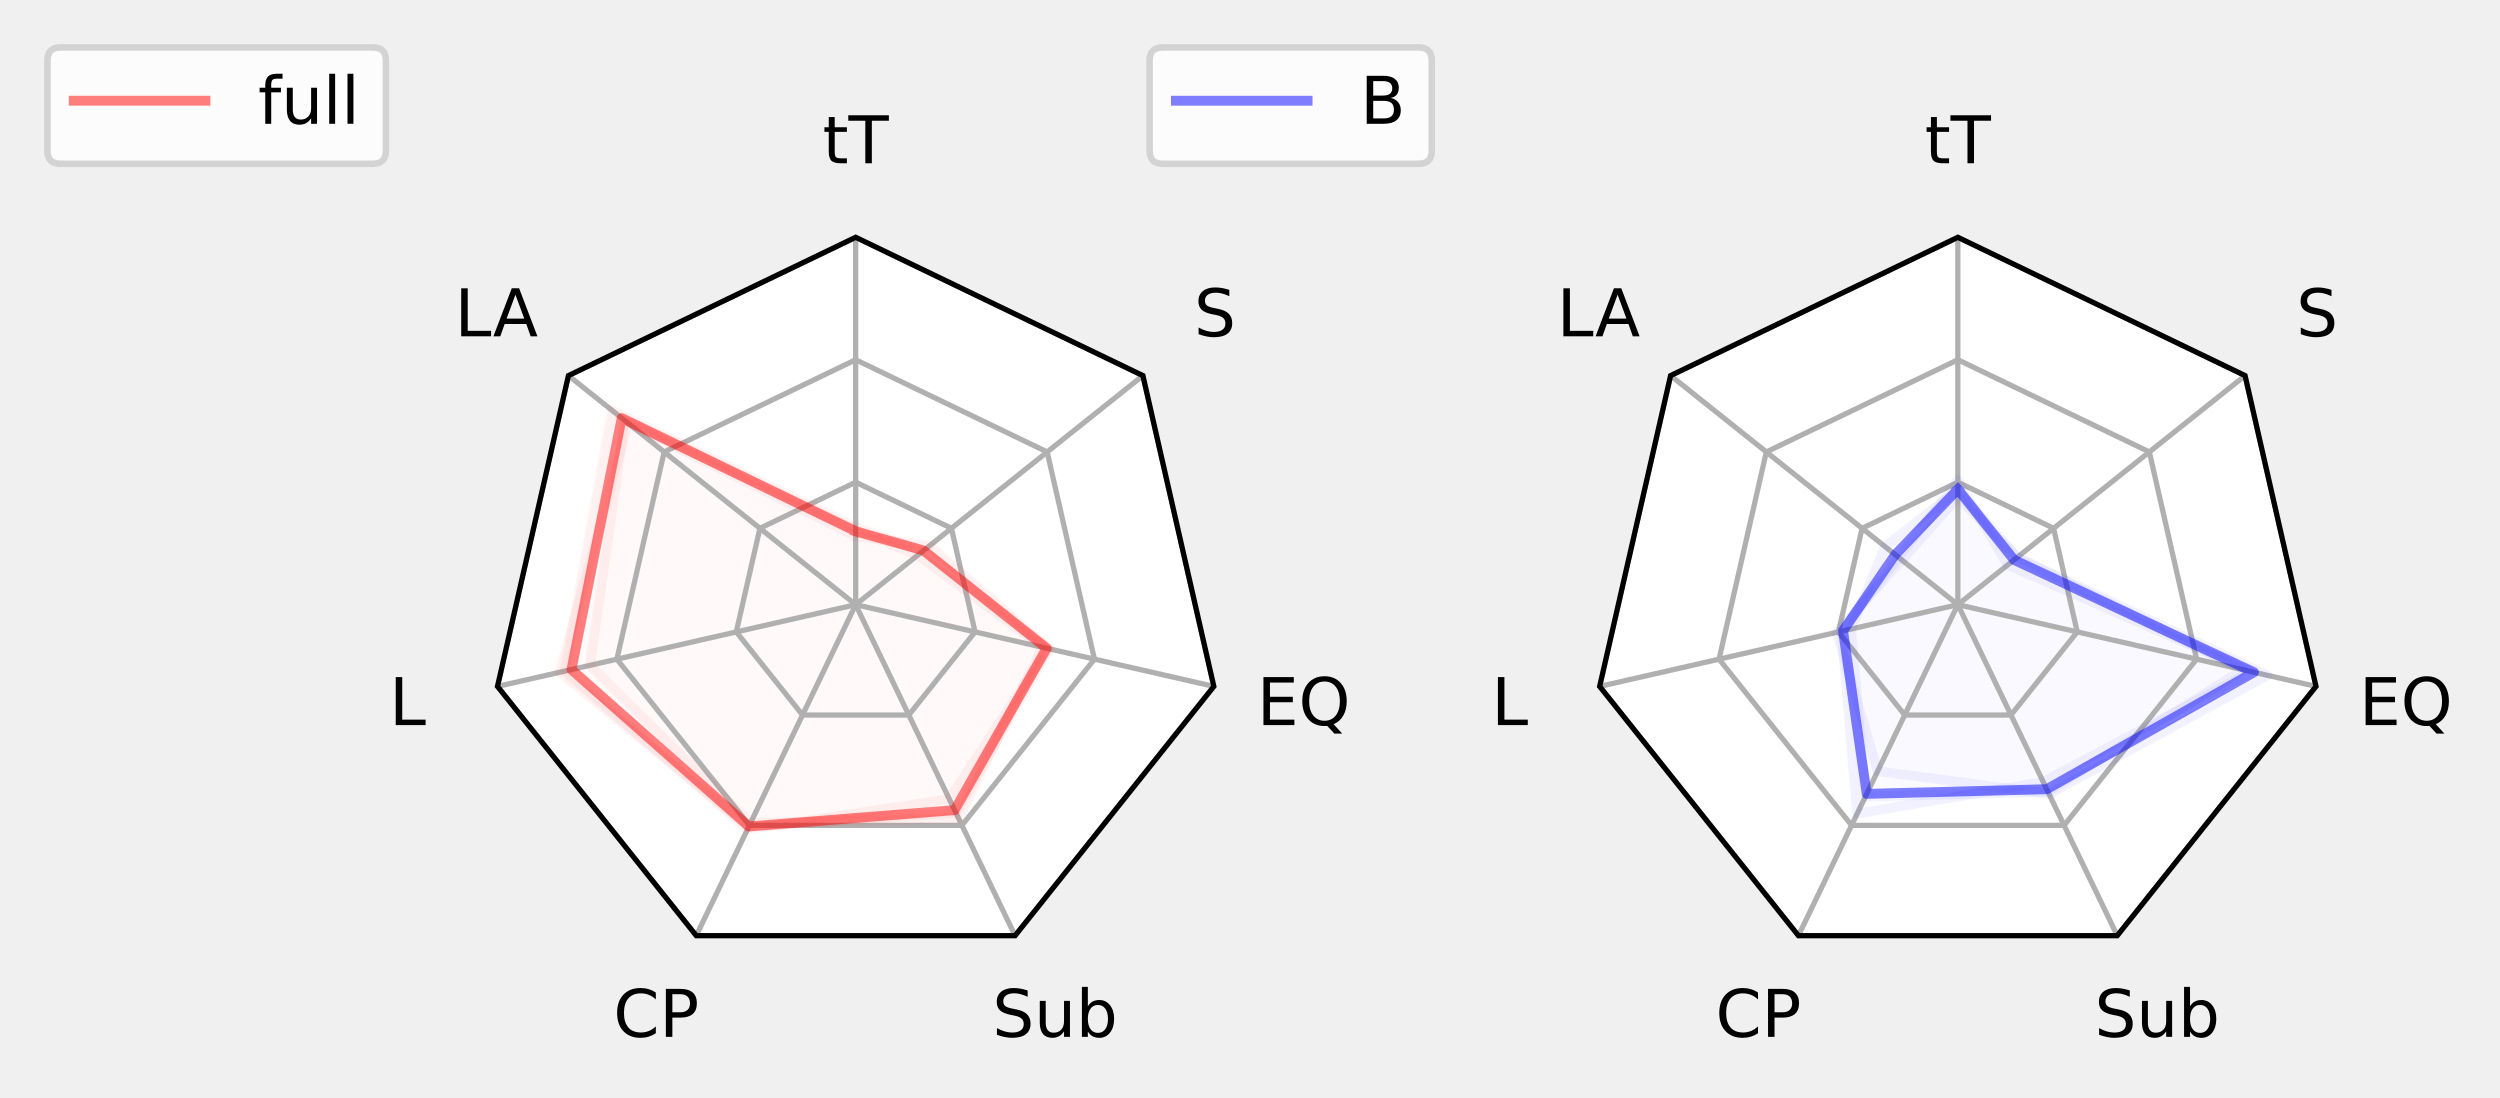
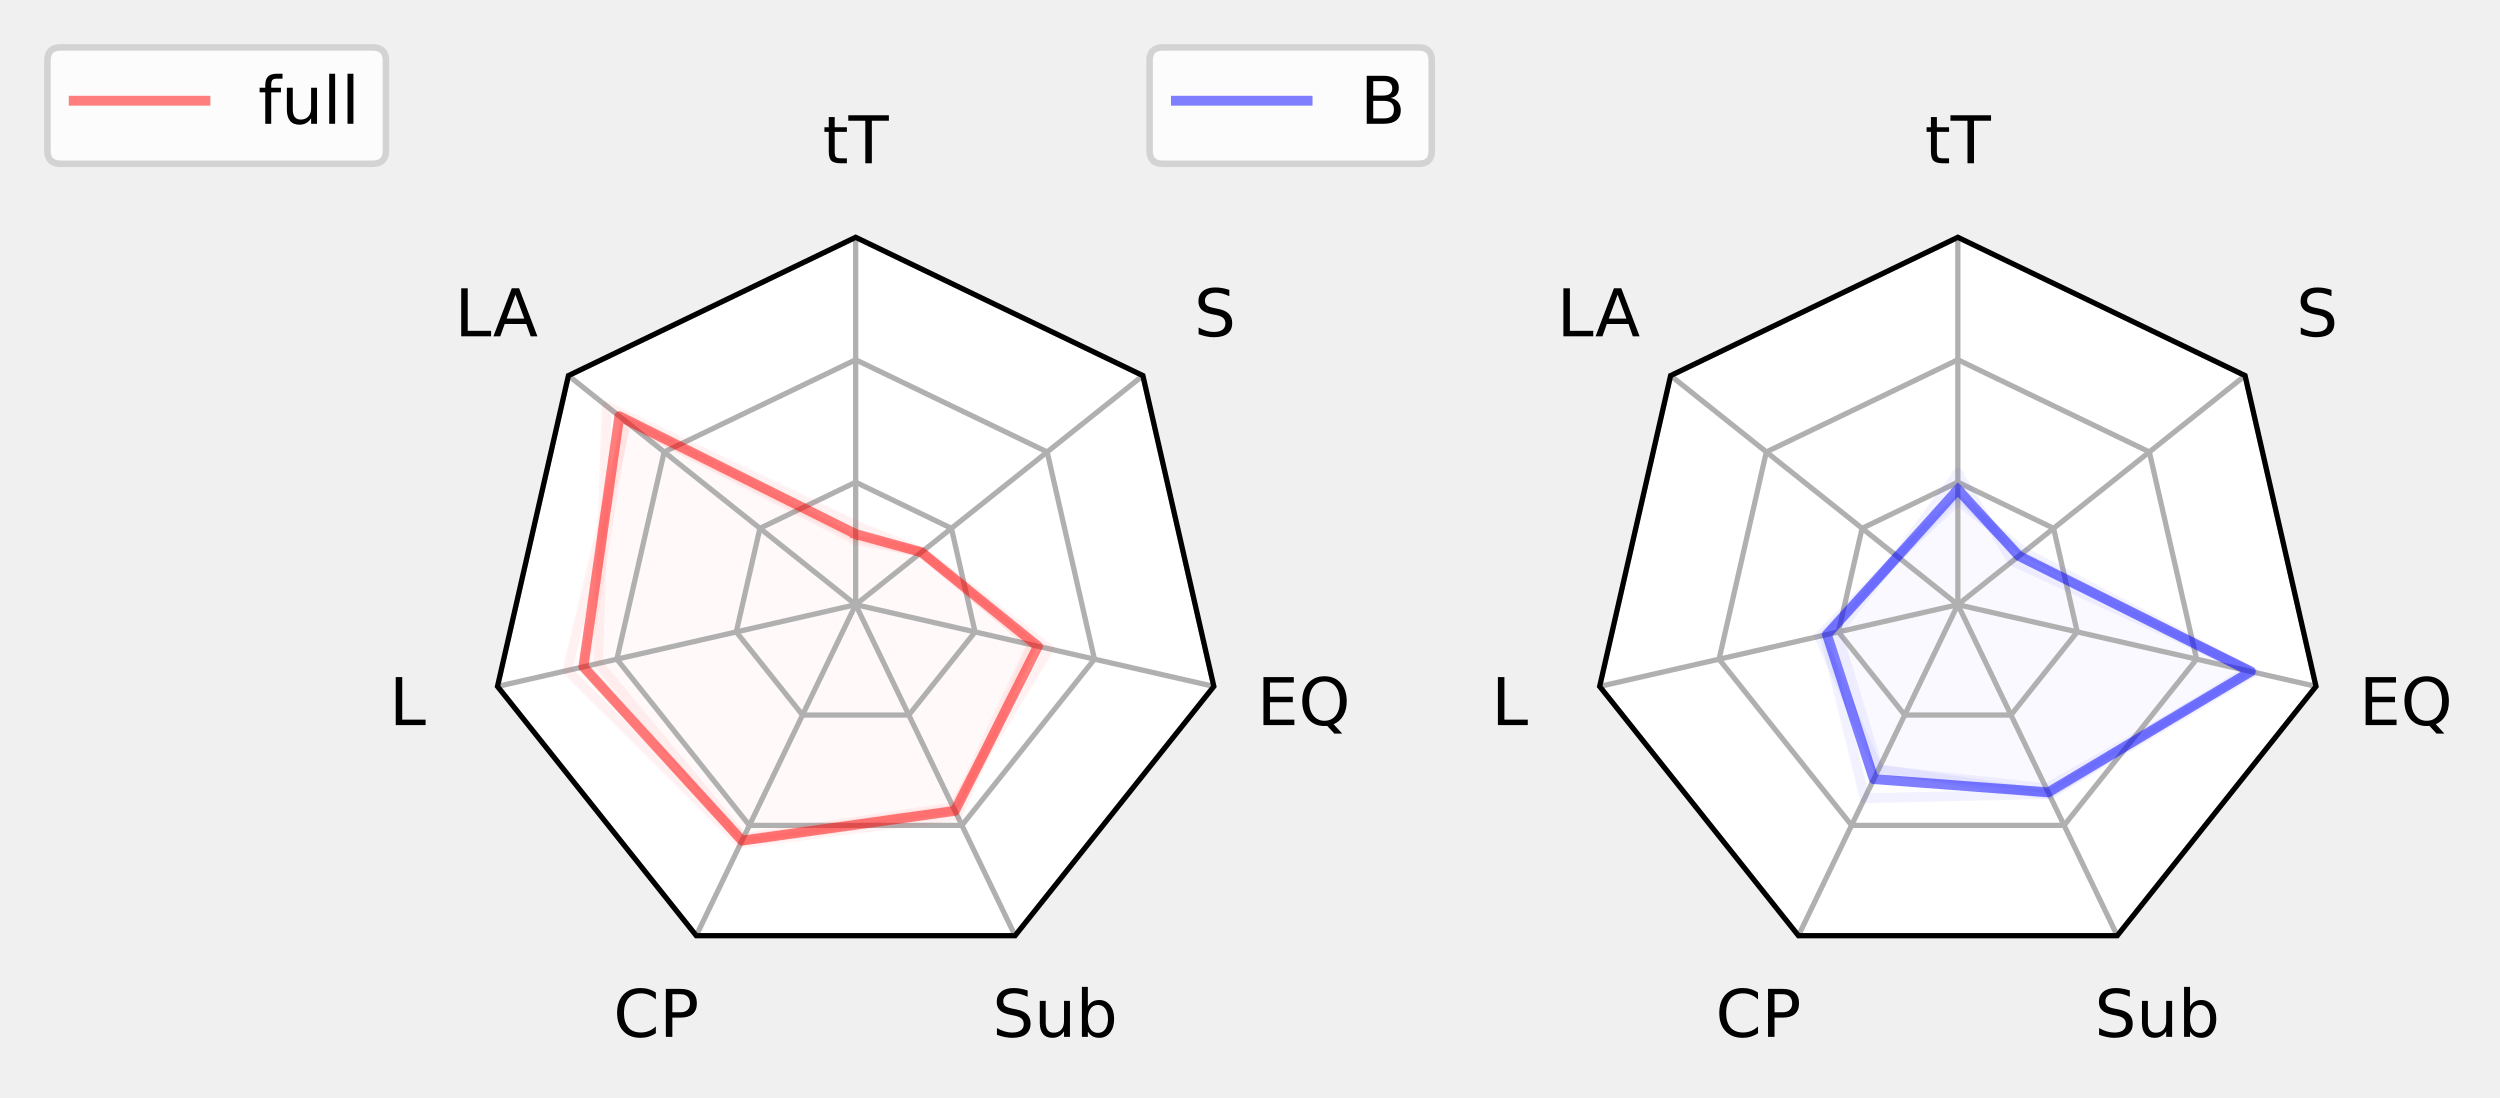
<svg xmlns="http://www.w3.org/2000/svg" xmlns:xlink="http://www.w3.org/1999/xlink" height="166.765pt" version="1.1" viewBox="0 0 379.705 166.765" width="379.705pt">
  <defs>
    <style type="text/css">*{stroke-linecap:butt;stroke-linejoin:round;}</style>
  </defs>
  <g id="figure_1">
    <g id="patch_1">
      <path d="M 0 166.765  L 379.705 166.765  L 379.705 0  L 0 0  z " style="fill:none;" />
    </g>
    <g id="axes_1">
      <g id="patch_2">
        <path d="M 129.96 36.038  L 86.334 57.047  L 75.559 104.255  L 105.749 142.112  L 154.171 142.112  L 184.361 104.255  L 173.586 57.047  z " style="fill:#ffffff;" />
      </g>
      <g id="patch_3">
-         <path clip-path="url(#p2ae4ff834e)" d="M 129.96 80.08  L 140.219 83.657  L 159.154 98.501  L 144.194 121.395  L 113.523 125.969  L 85.787 101.92  L 92.982 62.349  z " style="fill:#ff0000;opacity:0.01;stroke:#ff0000;stroke-linejoin:miter;" />
+         <path clip-path="url(#p60d7857324)" d="M 129.96 82.021  L 139.916 83.899  L 156.902 97.987  L 145.405 123.91  L 112.491 128.113  L 86.157 101.836  L 95.166 64.091  z " style="fill:#ff0000;opacity:0.01;stroke:#ff0000;stroke-linejoin:miter;" />
      </g>
      <g id="patch_4">
-         <path clip-path="url(#p2ae4ff834e)" d="M 129.96 80.557  L 139.401 84.309  L 158.351 98.318  L 145.599 124.313  L 113.981 125.02  L 89.583 101.054  L 94.912 63.889  z " style="fill:#ff0000;opacity:0.01;stroke:#ff0000;stroke-linejoin:miter;" />
+         <path clip-path="url(#p60d7857324)" d="M 129.96 79.779  L 140.038 83.801  L 159.366 98.55  L 144.77 122.592  L 112.875 127.316  L 90.825 100.77  L 92.133 61.672  z " style="fill:#ff0000;opacity:0.01;stroke:#ff0000;stroke-linejoin:miter;" />
      </g>
      <g id="patch_5">
-         <path clip-path="url(#p2ae4ff834e)" d="M 129.96 81.432  L 141.194 82.88  L 159.41 98.56  L 145.159 123.398  L 113.704 125.594  L 85.007 102.098  L 95.378 64.26  z " style="fill:#ff0000;opacity:0.01;stroke:#ff0000;stroke-linejoin:miter;" />
+         <path clip-path="url(#p60d7857324)" d="M 129.96 81.546  L 139.908 83.904  L 156.652 97.931  L 144.942 122.949  L 112.734 127.608  L 88.818 101.229  L 94.904 63.882  z " style="fill:#ff0000;opacity:0.01;stroke:#ff0000;stroke-linejoin:miter;" />
      </g>
      <g id="matplotlib.axis_1">
        <g id="xtick_1">
          <g id="line2d_1">
-             <path clip-path="url(#p2ae4ff834e)" d="M 129.96 91.838  L 129.96 83.867  L 129.96 75.895  L 129.96 67.924  L 129.96 59.952  L 129.96 51.981  L 129.96 44.01  L 129.96 36.038  " style="fill:none;stroke:#b0b0b0;stroke-linecap:square;stroke-width:0.8;" />
+             <path clip-path="url(#p60d7857324)" d="M 129.96 91.838  L 129.96 83.867  L 129.96 75.895  L 129.96 67.924  L 129.96 59.952  L 129.96 51.981  L 129.96 44.01  L 129.96 36.038  " style="fill:none;stroke:#b0b0b0;stroke-linecap:square;stroke-width:0.8;" />
          </g>
          <g id="text_1">
            <g transform="translate(124.9459 24.7975)scale(0.1 -0.1)">
              <defs>
                <path d="M 1172 4494  L 1172 3500  L 2356 3500  L 2356 3053  L 1172 3053  L 1172 1153  Q 1172 725 1289 603  Q 1406 481 1766 481  L 2356 481  L 2356 0  L 1766 0  Q 1100 0 847 248  Q 594 497 594 1153  L 594 3053  L 172 3053  L 172 3500  L 594 3500  L 594 4494  L 1172 4494  z " id="DejaVuSans-74" transform="scale(0.015625)" />
                <path d="M -19 4666  L 3928 4666  L 3928 4134  L 2272 4134  L 2272 0  L 1638 0  L 1638 4134  L -19 4134  L -19 4666  z " id="DejaVuSans-54" transform="scale(0.015625)" />
              </defs>
              <use xlink:href="#DejaVuSans-74" />
              <use x="39.209" xlink:href="#DejaVuSans-54" />
            </g>
          </g>
        </g>
        <g id="xtick_2">
          <g id="line2d_2">
-             <path clip-path="url(#p2ae4ff834e)" d="M 129.96 91.838  L 136.192 86.868  L 142.425 81.898  L 148.657 76.928  L 154.889 71.958  L 161.122 66.988  L 167.354 62.017  L 173.586 57.047  " style="fill:none;stroke:#b0b0b0;stroke-linecap:square;stroke-width:0.8;" />
+             <path clip-path="url(#p60d7857324)" d="M 129.96 91.838  L 136.192 86.868  L 142.425 81.898  L 148.657 76.928  L 154.889 71.958  L 161.122 66.988  L 167.354 62.017  L 173.586 57.047  " style="fill:none;stroke:#b0b0b0;stroke-linecap:square;stroke-width:0.8;" />
          </g>
          <g id="text_2">
            <g transform="translate(181.3576 51.07791)scale(0.1 -0.1)">
              <defs>
                <path d="M 3425 4513  L 3425 3897  Q 3066 4069 2747 4153  Q 2428 4238 2131 4238  Q 1616 4238 1336 4038  Q 1056 3838 1056 3469  Q 1056 3159 1242 3001  Q 1428 2844 1947 2747  L 2328 2669  Q 3034 2534 3370 2195  Q 3706 1856 3706 1288  Q 3706 609 3251 259  Q 2797 -91 1919 -91  Q 1588 -91 1214 -16  Q 841 59 441 206  L 441 856  Q 825 641 1194 531  Q 1563 422 1919 422  Q 2459 422 2753 634  Q 3047 847 3047 1241  Q 3047 1584 2836 1778  Q 2625 1972 2144 2069  L 1759 2144  Q 1053 2284 737 2584  Q 422 2884 422 3419  Q 422 4038 858 4394  Q 1294 4750 2059 4750  Q 2388 4750 2728 4690  Q 3069 4631 3425 4513  z " id="DejaVuSans-53" transform="scale(0.015625)" />
              </defs>
              <use xlink:href="#DejaVuSans-53" />
            </g>
          </g>
        </g>
        <g id="xtick_3">
          <g id="line2d_3">
-             <path clip-path="url(#p2ae4ff834e)" d="M 129.96 91.838  L 137.732 93.612  L 145.503 95.386  L 153.275 97.16  L 161.046 98.933  L 168.818 100.707  L 176.589 102.481  L 184.361 104.255  " style="fill:none;stroke:#b0b0b0;stroke-linecap:square;stroke-width:0.8;" />
+             <path clip-path="url(#p60d7857324)" d="M 129.96 91.838  L 137.732 93.612  L 145.503 95.386  L 153.275 97.16  L 161.046 98.933  L 168.818 100.707  L 176.589 102.481  L 184.361 104.255  " style="fill:none;stroke:#b0b0b0;stroke-linecap:square;stroke-width:0.8;" />
          </g>
          <g id="text_3">
            <g transform="translate(190.9147 110.1295)scale(0.1 -0.1)">
              <defs>
                <path d="M 628 4666  L 3578 4666  L 3578 4134  L 1259 4134  L 1259 2753  L 3481 2753  L 3481 2222  L 1259 2222  L 1259 531  L 3634 531  L 3634 0  L 628 0  L 628 4666  z " id="DejaVuSans-45" transform="scale(0.015625)" />
                <path d="M 2522 4238  Q 1834 4238 1429 3725  Q 1025 3213 1025 2328  Q 1025 1447 1429 934  Q 1834 422 2522 422  Q 3209 422 3611 934  Q 4013 1447 4013 2328  Q 4013 3213 3611 3725  Q 3209 4238 2522 4238  z M 3406 84  L 4238 -825  L 3475 -825  L 2784 -78  Q 2681 -84 2626 -87  Q 2572 -91 2522 -91  Q 1538 -91 948 567  Q 359 1225 359 2328  Q 359 3434 948 4092  Q 1538 4750 2522 4750  Q 3503 4750 4090 4092  Q 4678 3434 4678 2328  Q 4678 1516 4351 937  Q 4025 359 3406 84  z " id="DejaVuSans-51" transform="scale(0.015625)" />
              </defs>
              <use xlink:href="#DejaVuSans-45" />
              <use x="63.184" xlink:href="#DejaVuSans-51" />
            </g>
          </g>
        </g>
        <g id="xtick_4">
          <g id="line2d_4">
-             <path clip-path="url(#p2ae4ff834e)" d="M 129.96 91.838  L 133.419 99.02  L 136.877 106.202  L 140.336 113.384  L 143.795 120.566  L 147.253 127.748  L 150.712 134.93  L 154.171 142.112  " style="fill:none;stroke:#b0b0b0;stroke-linecap:square;stroke-width:0.8;" />
+             <path clip-path="url(#p60d7857324)" d="M 129.96 91.838  L 133.419 99.02  L 136.877 106.202  L 140.336 113.384  L 143.795 120.566  L 147.253 127.748  L 150.712 134.93  L 154.171 142.112  " style="fill:none;stroke:#b0b0b0;stroke-linecap:square;stroke-width:0.8;" />
          </g>
          <g id="text_4">
            <g transform="translate(150.7279 157.4851)scale(0.1 -0.1)">
              <defs>
                <path d="M 544 1381  L 544 3500  L 1119 3500  L 1119 1403  Q 1119 906 1312 657  Q 1506 409 1894 409  Q 2359 409 2629 706  Q 2900 1003 2900 1516  L 2900 3500  L 3475 3500  L 3475 0  L 2900 0  L 2900 538  Q 2691 219 2414 64  Q 2138 -91 1772 -91  Q 1169 -91 856 284  Q 544 659 544 1381  z M 1991 3584  L 1991 3584  z " id="DejaVuSans-75" transform="scale(0.015625)" />
                <path d="M 3116 1747  Q 3116 2381 2855 2742  Q 2594 3103 2138 3103  Q 1681 3103 1420 2742  Q 1159 2381 1159 1747  Q 1159 1113 1420 752  Q 1681 391 2138 391  Q 2594 391 2855 752  Q 3116 1113 3116 1747  z M 1159 2969  Q 1341 3281 1617 3432  Q 1894 3584 2278 3584  Q 2916 3584 3314 3078  Q 3713 2572 3713 1747  Q 3713 922 3314 415  Q 2916 -91 2278 -91  Q 1894 -91 1617 61  Q 1341 213 1159 525  L 1159 0  L 581 0  L 581 4863  L 1159 4863  L 1159 2969  z " id="DejaVuSans-62" transform="scale(0.015625)" />
              </defs>
              <use xlink:href="#DejaVuSans-53" />
              <use x="63.477" xlink:href="#DejaVuSans-75" />
              <use x="126.855" xlink:href="#DejaVuSans-62" />
            </g>
          </g>
        </g>
        <g id="xtick_5">
          <g id="line2d_5">
-             <path clip-path="url(#p2ae4ff834e)" d="M 129.96 91.838  L 126.501 99.02  L 123.043 106.202  L 119.584 113.384  L 116.125 120.566  L 112.667 127.748  L 109.208 134.93  L 105.749 142.112  " style="fill:none;stroke:#b0b0b0;stroke-linecap:square;stroke-width:0.8;" />
+             <path clip-path="url(#p60d7857324)" d="M 129.96 91.838  L 126.501 99.02  L 123.043 106.202  L 119.584 113.384  L 116.125 120.566  L 112.667 127.748  L 109.208 134.93  L 105.749 142.112  " style="fill:none;stroke:#b0b0b0;stroke-linecap:square;stroke-width:0.8;" />
          </g>
          <g id="text_5">
            <g transform="translate(93.16867 157.4851)scale(0.1 -0.1)">
              <defs>
                <path d="M 4122 4306  L 4122 3641  Q 3803 3938 3442 4084  Q 3081 4231 2675 4231  Q 1875 4231 1450 3742  Q 1025 3253 1025 2328  Q 1025 1406 1450 917  Q 1875 428 2675 428  Q 3081 428 3442 575  Q 3803 722 4122 1019  L 4122 359  Q 3791 134 3420 21  Q 3050 -91 2638 -91  Q 1578 -91 968 557  Q 359 1206 359 2328  Q 359 3453 968 4101  Q 1578 4750 2638 4750  Q 3056 4750 3426 4639  Q 3797 4528 4122 4306  z " id="DejaVuSans-43" transform="scale(0.015625)" />
                <path d="M 1259 4147  L 1259 2394  L 2053 2394  Q 2494 2394 2734 2622  Q 2975 2850 2975 3272  Q 2975 3691 2734 3919  Q 2494 4147 2053 4147  L 1259 4147  z M 628 4666  L 2053 4666  Q 2838 4666 3239 4311  Q 3641 3956 3641 3272  Q 3641 2581 3239 2228  Q 2838 1875 2053 1875  L 1259 1875  L 1259 0  L 628 0  L 628 4666  z " id="DejaVuSans-50" transform="scale(0.015625)" />
              </defs>
              <use xlink:href="#DejaVuSans-43" />
              <use x="69.824" xlink:href="#DejaVuSans-50" />
            </g>
          </g>
        </g>
        <g id="xtick_6">
          <g id="line2d_6">
-             <path clip-path="url(#p2ae4ff834e)" d="M 129.96 91.838  L 122.188 93.612  L 114.417 95.386  L 106.645 97.16  L 98.874 98.933  L 91.102 100.707  L 83.331 102.481  L 75.559 104.255  " style="fill:none;stroke:#b0b0b0;stroke-linecap:square;stroke-width:0.8;" />
+             <path clip-path="url(#p60d7857324)" d="M 129.96 91.838  L 122.188 93.612  L 114.417 95.386  L 106.645 97.16  L 98.874 98.933  L 91.102 100.707  L 83.331 102.481  L 75.559 104.255  " style="fill:none;stroke:#b0b0b0;stroke-linecap:square;stroke-width:0.8;" />
          </g>
          <g id="text_6">
            <g transform="translate(59.12409 110.1295)scale(0.1 -0.1)">
              <defs>
                <path d="M 628 4666  L 1259 4666  L 1259 531  L 3531 531  L 3531 0  L 628 0  L 628 4666  z " id="DejaVuSans-4c" transform="scale(0.015625)" />
              </defs>
              <use xlink:href="#DejaVuSans-4c" />
            </g>
          </g>
        </g>
        <g id="xtick_7">
          <g id="line2d_7">
-             <path clip-path="url(#p2ae4ff834e)" d="M 129.96 91.838  L 123.728 86.868  L 117.495 81.898  L 111.263 76.928  L 105.031 71.958  L 98.798 66.988  L 92.566 62.017  L 86.334 57.047  " style="fill:none;stroke:#b0b0b0;stroke-linecap:square;stroke-width:0.8;" />
+             <path clip-path="url(#p60d7857324)" d="M 129.96 91.838  L 123.728 86.868  L 117.495 81.898  L 111.263 76.928  L 105.031 71.958  L 98.798 66.988  L 92.566 62.017  L 86.334 57.047  " style="fill:none;stroke:#b0b0b0;stroke-linecap:square;stroke-width:0.8;" />
          </g>
          <g id="text_7">
            <g transform="translate(69.06941 51.07791)scale(0.1 -0.1)">
              <defs>
                <path d="M 2188 4044  L 1331 1722  L 3047 1722  L 2188 4044  z M 1831 4666  L 2547 4666  L 4325 0  L 3669 0  L 3244 1197  L 1141 1197  L 716 0  L 50 0  L 1831 4666  z " id="DejaVuSans-41" transform="scale(0.015625)" />
              </defs>
              <use xlink:href="#DejaVuSans-4c" />
              <use x="57.963" xlink:href="#DejaVuSans-41" />
            </g>
          </g>
        </g>
      </g>
      <g id="matplotlib.axis_2">
        <g id="ytick_1">
          <g id="line2d_8">
-             <path clip-path="url(#p2ae4ff834e)" d="M 129.96 73.238  L 144.502 80.241  L 148.094 95.977  L 138.03 108.596  L 121.89 108.596  L 111.826 95.977  L 115.418 80.241  L 129.96 73.238  " style="fill:none;stroke:#b0b0b0;stroke-linecap:square;stroke-width:0.8;" />
+             <path clip-path="url(#p60d7857324)" d="M 129.96 73.238  L 144.502 80.241  L 148.094 95.977  L 138.03 108.596  L 121.89 108.596  L 111.826 95.977  L 115.418 80.241  L 129.96 73.238  " style="fill:none;stroke:#b0b0b0;stroke-linecap:square;stroke-width:0.8;" />
          </g>
        </g>
        <g id="ytick_2">
          <g id="line2d_9">
-             <path clip-path="url(#p2ae4ff834e)" d="M 129.96 54.638  L 159.044 68.644  L 166.227 100.116  L 146.1 125.354  L 113.82 125.354  L 93.693 100.116  L 100.876 68.644  L 129.96 54.638  " style="fill:none;stroke:#b0b0b0;stroke-linecap:square;stroke-width:0.8;" />
+             <path clip-path="url(#p60d7857324)" d="M 129.96 54.638  L 159.044 68.644  L 166.227 100.116  L 146.1 125.354  L 113.82 125.354  L 93.693 100.116  L 100.876 68.644  L 129.96 54.638  " style="fill:none;stroke:#b0b0b0;stroke-linecap:square;stroke-width:0.8;" />
          </g>
        </g>
        <g id="ytick_3">
          <g id="line2d_10">
-             <path clip-path="url(#p2ae4ff834e)" d="M 129.96 36.038  L 173.586 57.047  L 184.361 104.255  L 154.171 142.112  L 105.749 142.112  L 75.559 104.255  L 86.334 57.047  L 129.96 36.038  " style="fill:none;stroke:#b0b0b0;stroke-linecap:square;stroke-width:0.8;" />
+             <path clip-path="url(#p60d7857324)" d="M 129.96 36.038  L 173.586 57.047  L 184.361 104.255  L 154.171 142.112  L 105.749 142.112  L 75.559 104.255  L 86.334 57.047  L 129.96 36.038  " style="fill:none;stroke:#b0b0b0;stroke-linecap:square;stroke-width:0.8;" />
          </g>
        </g>
      </g>
      <g id="line2d_11">
-         <path clip-path="url(#p2ae4ff834e)" d="M 129.96 80.69  L 140.271 83.615  L 158.971 98.46  L 144.984 123.035  L 113.736 125.527  L 86.792 101.691  L 94.424 63.499  L 129.96 80.69  " style="fill:none;stroke:#ff0000;stroke-linecap:square;stroke-opacity:0.5;stroke-width:1.5;" />
+         <path clip-path="url(#p60d7857324)" d="M 129.96 81.115  L 139.954 83.868  L 157.64 98.156  L 145.039 123.151  L 112.7 127.679  L 88.6 101.278  L 94.068 63.215  L 129.96 81.115  " style="fill:none;stroke:#ff0000;stroke-linecap:square;stroke-opacity:0.5;stroke-width:1.5;" />
      </g>
      <g id="line2d_12">
-         <path clip-path="url(#p2ae4ff834e)" d="M 129.96 80.08  L 140.219 83.657  L 159.154 98.501  L 144.194 121.395  L 113.523 125.969  L 85.787 101.92  L 92.982 62.349  L 129.96 80.08  " style="fill:none;stroke:#ff0000;stroke-linecap:square;stroke-opacity:0.05;stroke-width:1.5;" />
+         <path clip-path="url(#p60d7857324)" d="M 129.96 82.021  L 139.916 83.899  L 156.902 97.987  L 145.405 123.91  L 112.491 128.113  L 86.157 101.836  L 95.166 64.091  L 129.96 82.021  " style="fill:none;stroke:#ff0000;stroke-linecap:square;stroke-opacity:0.05;stroke-width:1.5;" />
      </g>
      <g id="line2d_13">
-         <path clip-path="url(#p2ae4ff834e)" d="M 129.96 80.557  L 139.401 84.309  L 158.351 98.318  L 145.599 124.313  L 113.981 125.02  L 89.583 101.054  L 94.912 63.889  L 129.96 80.557  " style="fill:none;stroke:#ff0000;stroke-linecap:square;stroke-opacity:0.05;stroke-width:1.5;" />
+         <path clip-path="url(#p60d7857324)" d="M 129.96 79.779  L 140.038 83.801  L 159.366 98.55  L 144.77 122.592  L 112.875 127.316  L 90.825 100.77  L 92.133 61.672  L 129.96 79.779  " style="fill:none;stroke:#ff0000;stroke-linecap:square;stroke-opacity:0.05;stroke-width:1.5;" />
      </g>
      <g id="line2d_14">
-         <path clip-path="url(#p2ae4ff834e)" d="M 129.96 81.432  L 141.194 82.88  L 159.41 98.56  L 145.159 123.398  L 113.704 125.594  L 85.007 102.098  L 95.378 64.26  L 129.96 81.432  " style="fill:none;stroke:#ff0000;stroke-linecap:square;stroke-opacity:0.05;stroke-width:1.5;" />
+         <path clip-path="url(#p60d7857324)" d="M 129.96 81.546  L 139.908 83.904  L 156.652 97.931  L 144.942 122.949  L 112.734 127.608  L 88.818 101.229  L 94.904 63.882  L 129.96 81.546  " style="fill:none;stroke:#ff0000;stroke-linecap:square;stroke-opacity:0.05;stroke-width:1.5;" />
      </g>
      <g id="patch_6">
        <path d="M 129.96 36.038  L 86.334 57.047  L 75.559 104.255  L 105.749 142.112  L 154.171 142.112  L 184.361 104.255  L 173.586 57.047  z " style="fill:none;stroke:#000000;stroke-linecap:square;stroke-linejoin:miter;stroke-width:0.8;" />
      </g>
      <g id="legend_1">
        <g id="patch_7">
          <path d="M 9.2 24.878  L 56.614 24.878  Q 58.614 24.878 58.614 22.878  L 58.614 9.2  Q 58.614 7.2 56.614 7.2  L 9.2 7.2  Q 7.2 7.2 7.2 9.2  L 7.2 22.878  Q 7.2 24.878 9.2 24.878  z " style="fill:#ffffff;opacity:0.8;stroke:#cccccc;stroke-linejoin:miter;" />
        </g>
        <g id="line2d_15">
          <path d="M 11.2 15.298  L 31.2 15.298  " style="fill:none;stroke:#ff0000;stroke-linecap:square;stroke-opacity:0.5;stroke-width:1.5;" />
        </g>
        <g id="line2d_16" />
        <g id="text_8">
          <g transform="translate(39.2 18.79844)scale(0.1 -0.1)">
            <defs>
              <path d="M 2375 4863  L 2375 4384  L 1825 4384  Q 1516 4384 1395 4259  Q 1275 4134 1275 3809  L 1275 3500  L 2222 3500  L 2222 3053  L 1275 3053  L 1275 0  L 697 0  L 697 3053  L 147 3053  L 147 3500  L 697 3500  L 697 3744  Q 697 4328 969 4595  Q 1241 4863 1831 4863  L 2375 4863  z " id="DejaVuSans-66" transform="scale(0.015625)" />
              <path d="M 603 4863  L 1178 4863  L 1178 0  L 603 0  L 603 4863  z " id="DejaVuSans-6c" transform="scale(0.015625)" />
            </defs>
            <use xlink:href="#DejaVuSans-66" />
            <use x="35.205" xlink:href="#DejaVuSans-75" />
            <use x="98.584" xlink:href="#DejaVuSans-6c" />
            <use x="126.367" xlink:href="#DejaVuSans-6c" />
          </g>
        </g>
      </g>
    </g>
    <g id="axes_2">
      <g id="patch_8">
        <path d="M 297.36 36.038  L 253.734 57.047  L 242.959 104.255  L 273.149 142.112  L 321.571 142.112  L 351.761 104.255  L 340.986 57.047  z " style="fill:#ffffff;" />
      </g>
      <g id="patch_9">
-         <path clip-path="url(#p3a2c8fe702)" d="M 297.36 74.392  L 306.369 84.653  L 340.669 101.723  L 311.046 120.258  L 283.327 120.979  L 281.149 95.538  L 286.297 83.016  z " style="fill:#0000ff;opacity:0.01;stroke:#0000ff;stroke-linejoin:miter;" />
+         <path clip-path="url(#p82fb86ba8e)" d="M 297.36 71.962  L 305.66 85.219  L 342.277 102.09  L 311.25 120.681  L 285.32 116.839  L 279.003 96.028  L 288.115 84.466  z " style="fill:#0000ff;opacity:0.01;stroke:#0000ff;stroke-linejoin:miter;" />
      </g>
      <g id="patch_10">
-         <path clip-path="url(#p3a2c8fe702)" d="M 297.36 73.071  L 304.939 85.794  L 341.945 102.014  L 310.319 118.748  L 282.064 123.601  L 279.685 95.872  L 288.37 84.669  z " style="fill:#0000ff;opacity:0.01;stroke:#0000ff;stroke-linejoin:miter;" />
+         <path clip-path="url(#p82fb86ba8e)" d="M 297.36 76.018  L 307.416 83.819  L 341.972 102.021  L 310.796 119.738  L 285.287 116.909  L 276.307 96.643  L 288.182 84.519  z " style="fill:#0000ff;opacity:0.01;stroke:#0000ff;stroke-linejoin:miter;" />
      </g>
      <g id="patch_11">
-         <path clip-path="url(#p3a2c8fe702)" d="M 297.36 75.501  L 306.376 84.648  L 344.388 102.572  L 311.21 120.599  L 285.179 117.132  L 278.936 96.043  L 288.864 85.063  z " style="fill:#0000ff;opacity:0.01;stroke:#0000ff;stroke-linejoin:miter;" />
+         <path clip-path="url(#p82fb86ba8e)" d="M 297.36 75.09  L 306.83 84.286  L 341.298 101.867  L 311.212 120.602  L 283.196 121.249  L 277.132 96.455  L 288.286 84.602  z " style="fill:#0000ff;opacity:0.01;stroke:#0000ff;stroke-linejoin:miter;" />
      </g>
      <g id="matplotlib.axis_3">
        <g id="xtick_8">
          <g id="line2d_17">
-             <path clip-path="url(#p3a2c8fe702)" d="M 297.36 91.838  L 297.36 83.867  L 297.36 75.895  L 297.36 67.924  L 297.36 59.952  L 297.36 51.981  L 297.36 44.01  L 297.36 36.038  " style="fill:none;stroke:#b0b0b0;stroke-linecap:square;stroke-width:0.8;" />
+             <path clip-path="url(#p82fb86ba8e)" d="M 297.36 91.838  L 297.36 83.867  L 297.36 75.895  L 297.36 67.924  L 297.36 59.952  L 297.36 51.981  L 297.36 44.01  L 297.36 36.038  " style="fill:none;stroke:#b0b0b0;stroke-linecap:square;stroke-width:0.8;" />
          </g>
          <g id="text_9">
            <g transform="translate(292.3459 24.7975)scale(0.1 -0.1)">
              <use xlink:href="#DejaVuSans-74" />
              <use x="39.209" xlink:href="#DejaVuSans-54" />
            </g>
          </g>
        </g>
        <g id="xtick_9">
          <g id="line2d_18">
-             <path clip-path="url(#p3a2c8fe702)" d="M 297.36 91.838  L 303.592 86.868  L 309.825 81.898  L 316.057 76.928  L 322.289 71.958  L 328.522 66.988  L 334.754 62.017  L 340.986 57.047  " style="fill:none;stroke:#b0b0b0;stroke-linecap:square;stroke-width:0.8;" />
+             <path clip-path="url(#p82fb86ba8e)" d="M 297.36 91.838  L 303.592 86.868  L 309.825 81.898  L 316.057 76.928  L 322.289 71.958  L 328.522 66.988  L 334.754 62.017  L 340.986 57.047  " style="fill:none;stroke:#b0b0b0;stroke-linecap:square;stroke-width:0.8;" />
          </g>
          <g id="text_10">
            <g transform="translate(348.7576 51.07791)scale(0.1 -0.1)">
              <use xlink:href="#DejaVuSans-53" />
            </g>
          </g>
        </g>
        <g id="xtick_10">
          <g id="line2d_19">
-             <path clip-path="url(#p3a2c8fe702)" d="M 297.36 91.838  L 305.132 93.612  L 312.903 95.386  L 320.675 97.16  L 328.446 98.933  L 336.218 100.707  L 343.989 102.481  L 351.761 104.255  " style="fill:none;stroke:#b0b0b0;stroke-linecap:square;stroke-width:0.8;" />
+             <path clip-path="url(#p82fb86ba8e)" d="M 297.36 91.838  L 305.132 93.612  L 312.903 95.386  L 320.675 97.16  L 328.446 98.933  L 336.218 100.707  L 343.989 102.481  L 351.761 104.255  " style="fill:none;stroke:#b0b0b0;stroke-linecap:square;stroke-width:0.8;" />
          </g>
          <g id="text_11">
            <g transform="translate(358.3147 110.1295)scale(0.1 -0.1)">
              <use xlink:href="#DejaVuSans-45" />
              <use x="63.184" xlink:href="#DejaVuSans-51" />
            </g>
          </g>
        </g>
        <g id="xtick_11">
          <g id="line2d_20">
-             <path clip-path="url(#p3a2c8fe702)" d="M 297.36 91.838  L 300.819 99.02  L 304.277 106.202  L 307.736 113.384  L 311.195 120.566  L 314.653 127.748  L 318.112 134.93  L 321.571 142.112  " style="fill:none;stroke:#b0b0b0;stroke-linecap:square;stroke-width:0.8;" />
+             <path clip-path="url(#p82fb86ba8e)" d="M 297.36 91.838  L 300.819 99.02  L 304.277 106.202  L 307.736 113.384  L 311.195 120.566  L 314.653 127.748  L 318.112 134.93  L 321.571 142.112  " style="fill:none;stroke:#b0b0b0;stroke-linecap:square;stroke-width:0.8;" />
          </g>
          <g id="text_12">
            <g transform="translate(318.1279 157.4851)scale(0.1 -0.1)">
              <use xlink:href="#DejaVuSans-53" />
              <use x="63.477" xlink:href="#DejaVuSans-75" />
              <use x="126.855" xlink:href="#DejaVuSans-62" />
            </g>
          </g>
        </g>
        <g id="xtick_12">
          <g id="line2d_21">
-             <path clip-path="url(#p3a2c8fe702)" d="M 297.36 91.838  L 293.901 99.02  L 290.443 106.202  L 286.984 113.384  L 283.525 120.566  L 280.067 127.748  L 276.608 134.93  L 273.149 142.112  " style="fill:none;stroke:#b0b0b0;stroke-linecap:square;stroke-width:0.8;" />
+             <path clip-path="url(#p82fb86ba8e)" d="M 297.36 91.838  L 293.901 99.02  L 290.443 106.202  L 286.984 113.384  L 283.525 120.566  L 280.067 127.748  L 276.608 134.93  L 273.149 142.112  " style="fill:none;stroke:#b0b0b0;stroke-linecap:square;stroke-width:0.8;" />
          </g>
          <g id="text_13">
            <g transform="translate(260.5687 157.4851)scale(0.1 -0.1)">
              <use xlink:href="#DejaVuSans-43" />
              <use x="69.824" xlink:href="#DejaVuSans-50" />
            </g>
          </g>
        </g>
        <g id="xtick_13">
          <g id="line2d_22">
-             <path clip-path="url(#p3a2c8fe702)" d="M 297.36 91.838  L 289.588 93.612  L 281.817 95.386  L 274.045 97.16  L 266.274 98.933  L 258.502 100.707  L 250.731 102.481  L 242.959 104.255  " style="fill:none;stroke:#b0b0b0;stroke-linecap:square;stroke-width:0.8;" />
+             <path clip-path="url(#p82fb86ba8e)" d="M 297.36 91.838  L 289.588 93.612  L 281.817 95.386  L 274.045 97.16  L 266.274 98.933  L 258.502 100.707  L 250.731 102.481  L 242.959 104.255  " style="fill:none;stroke:#b0b0b0;stroke-linecap:square;stroke-width:0.8;" />
          </g>
          <g id="text_14">
            <g transform="translate(226.5241 110.1295)scale(0.1 -0.1)">
              <use xlink:href="#DejaVuSans-4c" />
            </g>
          </g>
        </g>
        <g id="xtick_14">
          <g id="line2d_23">
-             <path clip-path="url(#p3a2c8fe702)" d="M 297.36 91.838  L 291.128 86.868  L 284.895 81.898  L 278.663 76.928  L 272.431 71.958  L 266.198 66.988  L 259.966 62.017  L 253.734 57.047  " style="fill:none;stroke:#b0b0b0;stroke-linecap:square;stroke-width:0.8;" />
+             <path clip-path="url(#p82fb86ba8e)" d="M 297.36 91.838  L 291.128 86.868  L 284.895 81.898  L 278.663 76.928  L 272.431 71.958  L 266.198 66.988  L 259.966 62.017  L 253.734 57.047  " style="fill:none;stroke:#b0b0b0;stroke-linecap:square;stroke-width:0.8;" />
          </g>
          <g id="text_15">
            <g transform="translate(236.4694 51.07791)scale(0.1 -0.1)">
              <use xlink:href="#DejaVuSans-4c" />
              <use x="57.963" xlink:href="#DejaVuSans-41" />
            </g>
          </g>
        </g>
      </g>
      <g id="matplotlib.axis_4">
        <g id="ytick_4">
          <g id="line2d_24">
-             <path clip-path="url(#p3a2c8fe702)" d="M 297.36 73.238  L 311.902 80.241  L 315.494 95.977  L 305.43 108.596  L 289.29 108.596  L 279.226 95.977  L 282.818 80.241  L 297.36 73.238  " style="fill:none;stroke:#b0b0b0;stroke-linecap:square;stroke-width:0.8;" />
+             <path clip-path="url(#p82fb86ba8e)" d="M 297.36 73.238  L 311.902 80.241  L 315.494 95.977  L 305.43 108.596  L 289.29 108.596  L 279.226 95.977  L 282.818 80.241  L 297.36 73.238  " style="fill:none;stroke:#b0b0b0;stroke-linecap:square;stroke-width:0.8;" />
          </g>
        </g>
        <g id="ytick_5">
          <g id="line2d_25">
-             <path clip-path="url(#p3a2c8fe702)" d="M 297.36 54.638  L 326.444 68.644  L 333.627 100.116  L 313.5 125.354  L 281.22 125.354  L 261.093 100.116  L 268.276 68.644  L 297.36 54.638  " style="fill:none;stroke:#b0b0b0;stroke-linecap:square;stroke-width:0.8;" />
+             <path clip-path="url(#p82fb86ba8e)" d="M 297.36 54.638  L 326.444 68.644  L 333.627 100.116  L 313.5 125.354  L 281.22 125.354  L 261.093 100.116  L 268.276 68.644  L 297.36 54.638  " style="fill:none;stroke:#b0b0b0;stroke-linecap:square;stroke-width:0.8;" />
          </g>
        </g>
        <g id="ytick_6">
          <g id="line2d_26">
-             <path clip-path="url(#p3a2c8fe702)" d="M 297.36 36.038  L 340.986 57.047  L 351.761 104.255  L 321.571 142.112  L 273.149 142.112  L 242.959 104.255  L 253.734 57.047  L 297.36 36.038  " style="fill:none;stroke:#b0b0b0;stroke-linecap:square;stroke-width:0.8;" />
+             <path clip-path="url(#p82fb86ba8e)" d="M 297.36 36.038  L 340.986 57.047  L 351.761 104.255  L 321.571 142.112  L 273.149 142.112  L 242.959 104.255  L 253.734 57.047  L 297.36 36.038  " style="fill:none;stroke:#b0b0b0;stroke-linecap:square;stroke-width:0.8;" />
          </g>
        </g>
      </g>
      <g id="line2d_27">
-         <path clip-path="url(#p3a2c8fe702)" d="M 297.36 74.321  L 305.895 85.032  L 342.334 102.103  L 310.858 119.868  L 283.523 120.571  L 279.924 95.818  L 287.844 84.249  L 297.36 74.321  " style="fill:none;stroke:#0000ff;stroke-linecap:square;stroke-opacity:0.5;stroke-width:1.5;" />
+         <path clip-path="url(#p82fb86ba8e)" d="M 297.36 74.357  L 306.635 84.441  L 341.849 101.992  L 311.086 120.341  L 284.601 118.332  L 277.481 96.375  L 288.194 84.529  L 297.36 74.357  " style="fill:none;stroke:#0000ff;stroke-linecap:square;stroke-opacity:0.5;stroke-width:1.5;" />
      </g>
      <g id="line2d_28">
-         <path clip-path="url(#p3a2c8fe702)" d="M 297.36 74.392  L 306.369 84.653  L 340.669 101.723  L 311.046 120.258  L 283.327 120.979  L 281.149 95.538  L 286.297 83.016  L 297.36 74.392  " style="fill:none;stroke:#0000ff;stroke-linecap:square;stroke-opacity:0.05;stroke-width:1.5;" />
+         <path clip-path="url(#p82fb86ba8e)" d="M 297.36 71.962  L 305.66 85.219  L 342.277 102.09  L 311.25 120.681  L 285.32 116.839  L 279.003 96.028  L 288.115 84.466  L 297.36 71.962  " style="fill:none;stroke:#0000ff;stroke-linecap:square;stroke-opacity:0.05;stroke-width:1.5;" />
      </g>
      <g id="line2d_29">
-         <path clip-path="url(#p3a2c8fe702)" d="M 297.36 73.071  L 304.939 85.794  L 341.945 102.014  L 310.319 118.748  L 282.064 123.601  L 279.685 95.872  L 288.37 84.669  L 297.36 73.071  " style="fill:none;stroke:#0000ff;stroke-linecap:square;stroke-opacity:0.05;stroke-width:1.5;" />
+         <path clip-path="url(#p82fb86ba8e)" d="M 297.36 76.018  L 307.416 83.819  L 341.972 102.021  L 310.796 119.738  L 285.287 116.909  L 276.307 96.643  L 288.182 84.519  L 297.36 76.018  " style="fill:none;stroke:#0000ff;stroke-linecap:square;stroke-opacity:0.05;stroke-width:1.5;" />
      </g>
      <g id="line2d_30">
-         <path clip-path="url(#p3a2c8fe702)" d="M 297.36 75.501  L 306.376 84.648  L 344.388 102.572  L 311.21 120.599  L 285.179 117.132  L 278.936 96.043  L 288.864 85.063  L 297.36 75.501  " style="fill:none;stroke:#0000ff;stroke-linecap:square;stroke-opacity:0.05;stroke-width:1.5;" />
+         <path clip-path="url(#p82fb86ba8e)" d="M 297.36 75.09  L 306.83 84.286  L 341.298 101.867  L 311.212 120.602  L 283.196 121.249  L 277.132 96.455  L 288.286 84.602  L 297.36 75.09  " style="fill:none;stroke:#0000ff;stroke-linecap:square;stroke-opacity:0.05;stroke-width:1.5;" />
      </g>
      <g id="patch_12">
        <path d="M 297.36 36.038  L 253.734 57.047  L 242.959 104.255  L 273.149 142.112  L 321.571 142.112  L 351.761 104.255  L 340.986 57.047  z " style="fill:none;stroke:#000000;stroke-linecap:square;stroke-linejoin:miter;stroke-width:0.8;" />
      </g>
      <g id="legend_2">
        <g id="patch_13">
          <path d="M 176.6 24.878  L 215.461 24.878  Q 217.461 24.878 217.461 22.878  L 217.461 9.2  Q 217.461 7.2 215.461 7.2  L 176.6 7.2  Q 174.6 7.2 174.6 9.2  L 174.6 22.878  Q 174.6 24.878 176.6 24.878  z " style="fill:#ffffff;opacity:0.8;stroke:#cccccc;stroke-linejoin:miter;" />
        </g>
        <g id="line2d_31">
          <path d="M 178.6 15.298  L 198.6 15.298  " style="fill:none;stroke:#0000ff;stroke-linecap:square;stroke-opacity:0.5;stroke-width:1.5;" />
        </g>
        <g id="line2d_32" />
        <g id="text_16">
          <g transform="translate(206.6 18.79844)scale(0.1 -0.1)">
            <defs>
              <path d="M 1259 2228  L 1259 519  L 2272 519  Q 2781 519 3026 730  Q 3272 941 3272 1375  Q 3272 1813 3026 2020  Q 2781 2228 2272 2228  L 1259 2228  z M 1259 4147  L 1259 2741  L 2194 2741  Q 2656 2741 2882 2914  Q 3109 3088 3109 3444  Q 3109 3797 2882 3972  Q 2656 4147 2194 4147  L 1259 4147  z M 628 4666  L 2241 4666  Q 2963 4666 3353 4366  Q 3744 4066 3744 3513  Q 3744 3084 3544 2831  Q 3344 2578 2956 2516  Q 3422 2416 3680 2098  Q 3938 1781 3938 1306  Q 3938 681 3513 340  Q 3088 0 2303 0  L 628 0  L 628 4666  z " id="DejaVuSans-42" transform="scale(0.015625)" />
            </defs>
            <use xlink:href="#DejaVuSans-42" />
          </g>
        </g>
      </g>
    </g>
  </g>
  <defs>
-     <clipPath id="p2ae4ff834e">
+     <clipPath id="p60d7857324">
      <path d="M 129.96 36.038  L 86.334 57.047  L 75.559 104.255  L 105.749 142.112  L 154.171 142.112  L 184.361 104.255  L 173.586 57.047  z " />
    </clipPath>
-     <clipPath id="p3a2c8fe702">
+     <clipPath id="p82fb86ba8e">
      <path d="M 297.36 36.038  L 253.734 57.047  L 242.959 104.255  L 273.149 142.112  L 321.571 142.112  L 351.761 104.255  L 340.986 57.047  z " />
    </clipPath>
  </defs>
</svg>
